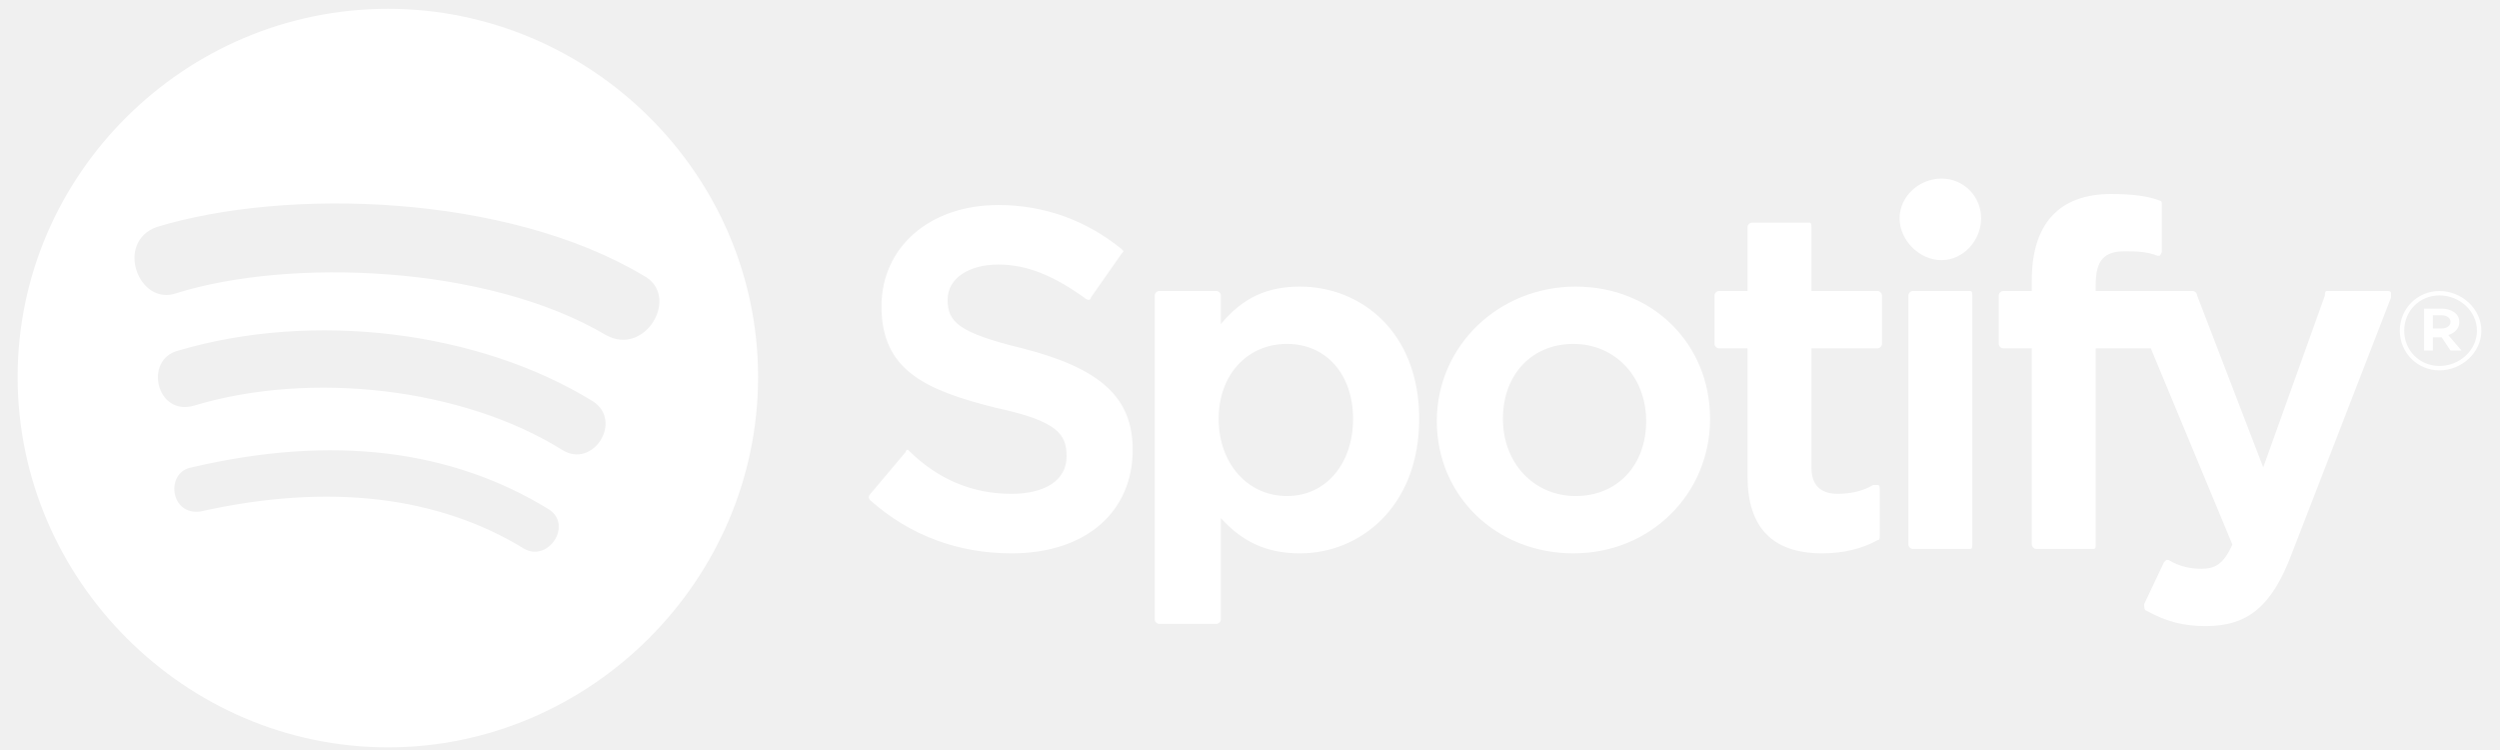
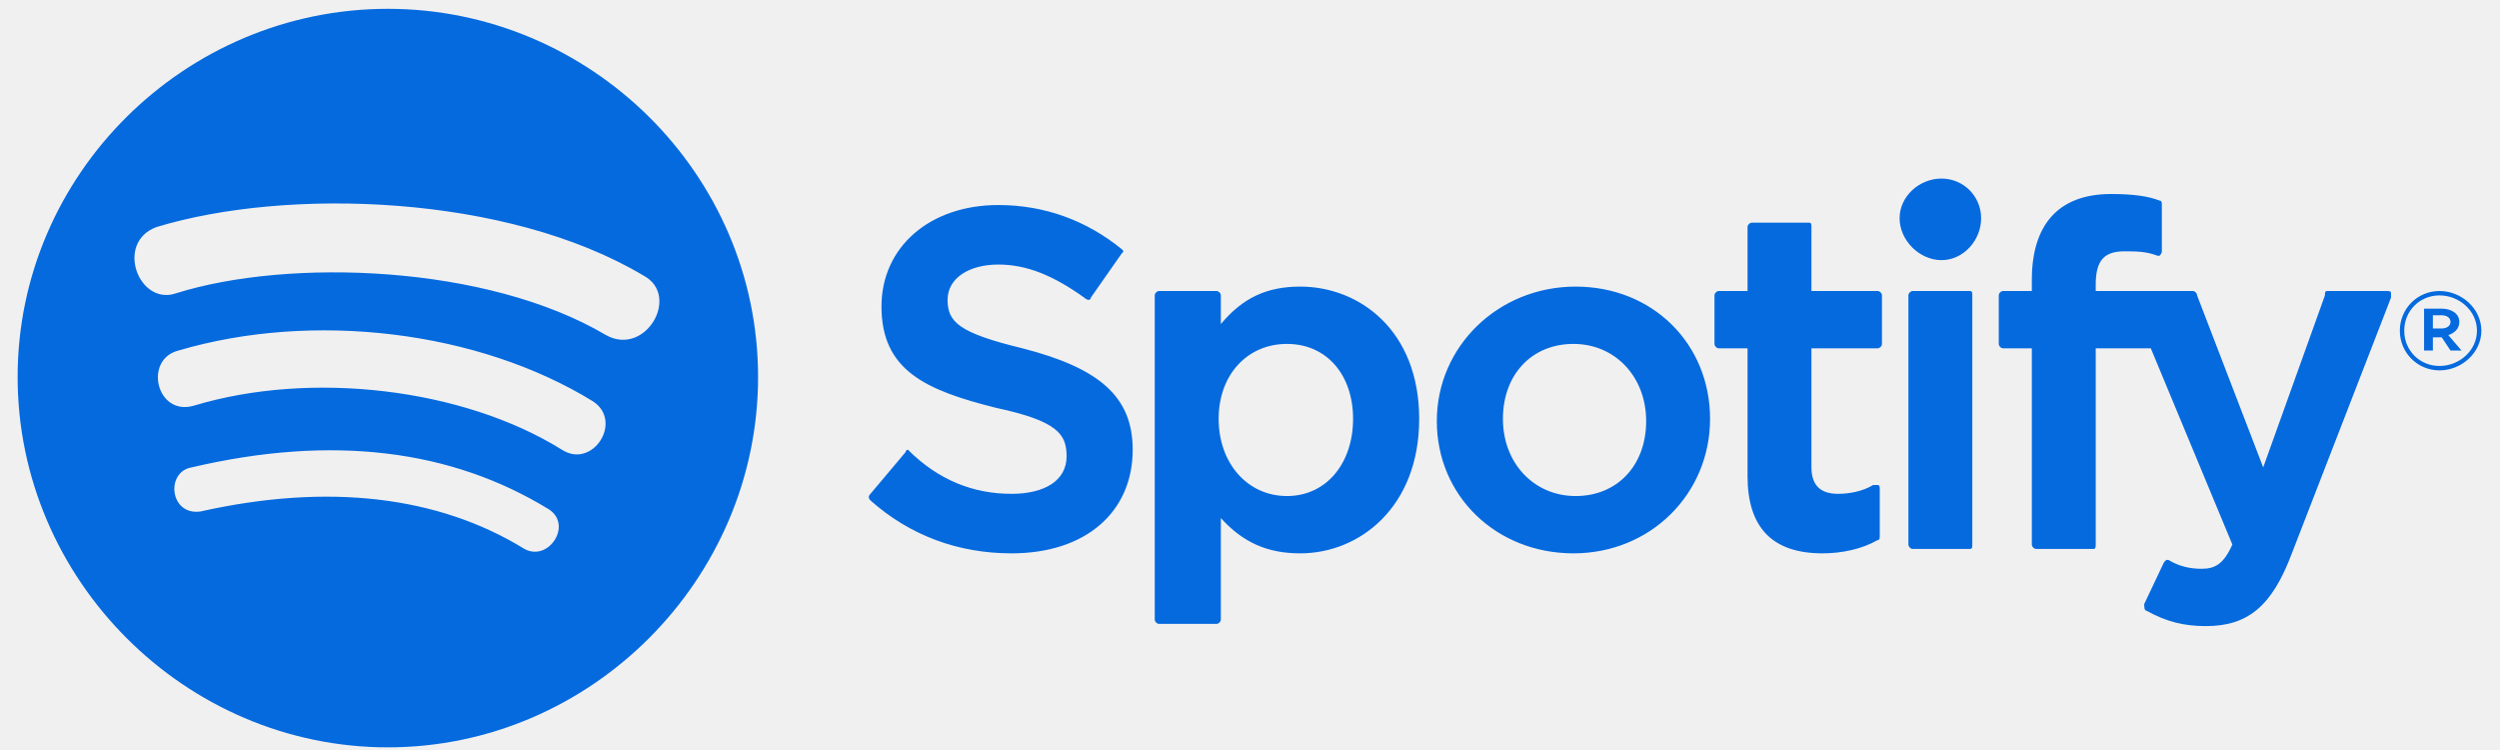
<svg xmlns="http://www.w3.org/2000/svg" viewBox="0 0 1134 340" class="spotify-logo--text">
-   <path fill="#ffffff" d="M8 171c0 92 76 168 168 168s168-76 168-168S268 4 176 4 8 79 8 171zm230 78c-39-24-89-30-147-17-14 2-16-18-4-20 64-15 118-8 162 19 11 7 0 24-11 18zm17-45c-45-28-114-36-167-20-17 5-23-21-7-25 61-18 136-9 188 23 14 9 0 31-14 22zM80 133c-17 6-28-23-9-30 59-18 159-15 221 22 17 9 1 37-17 27-54-32-144-35-195-19zm379 91c-17 0-33-6-47-20-1 0-1 1-1 1l-16 19c-1 1-1 2 0 3 18 16 40 24 64 24 34 0 55-19 55-47 0-24-15-37-50-46-29-7-34-12-34-22s10-16 23-16 25 5 39 15c0 0 1 1 2 1s1-1 1-1l14-20c1-1 1-1 0-2-16-13-35-20-56-20-31 0-53 19-53 46 0 29 20 38 52 46 28 6 32 12 32 22 0 11-10 17-25 17zm95-77v-13c0-1-1-2-2-2h-26c-1 0-2 1-2 2v147c0 1 1 2 2 2h26c1 0 2-1 2-2v-46c10 11 21 16 36 16 27 0 54-21 54-61s-27-60-54-60c-15 0-26 5-36 17zm30 78c-18 0-31-15-31-35s13-34 31-34 30 14 30 34-12 35-30 35zm68-34c0 34 27 60 62 60s62-27 62-61-26-60-61-60-63 27-63 61zm30-1c0-20 13-34 32-34s33 15 33 35-13 34-32 34-33-15-33-35zm140-58v-29c0-1 0-2-1-2h-26c-1 0-2 1-2 2v29h-13c-1 0-2 1-2 2v22c0 1 1 2 2 2h13v58c0 23 11 35 34 35 9 0 18-2 25-6 1 0 1-1 1-2v-21c0-1 0-2-1-2h-2c-5 3-11 4-16 4-8 0-12-4-12-12v-54h30c1 0 2-1 2-2v-22c0-1-1-2-2-2h-30zm129-3c0-11 4-15 13-15 5 0 10 0 15 2h1s1-1 1-2V93c0-1 0-2-1-2-5-2-12-3-22-3-24 0-36 14-36 39v5h-13c-1 0-2 1-2 2v22c0 1 1 2 2 2h13v89c0 1 1 2 2 2h26c1 0 1-1 1-2v-89h25l37 89c-4 9-8 11-14 11-5 0-10-1-15-4h-1l-1 1-9 19c0 1 0 3 1 3 9 5 17 7 27 7 19 0 30-9 39-33l45-116v-2c0-1-1-1-2-1h-27c-1 0-1 1-1 2l-28 78-30-78c0-1-1-2-2-2h-44v-3zm-83 3c-1 0-2 1-2 2v113c0 1 1 2 2 2h26c1 0 1-1 1-2V134c0-1 0-2-1-2h-26zm-6-33c0 10 9 19 19 19s18-9 18-19-8-18-18-18-19 8-19 18zm245 69c10 0 19-8 19-18s-9-18-19-18-18 8-18 18 8 18 18 18zm0-34c9 0 17 7 17 16s-8 16-17 16-16-7-16-16 7-16 16-16zm4 18c3-1 5-3 5-6 0-4-4-6-8-6h-8v19h4v-6h4l4 6h5zm-3-9c2 0 4 1 4 3s-2 3-4 3h-4v-6h4z" />
+   <path fill="#066adf" d="M8 171c0 92 76 168 168 168s168-76 168-168S268 4 176 4 8 79 8 171zm230 78c-39-24-89-30-147-17-14 2-16-18-4-20 64-15 118-8 162 19 11 7 0 24-11 18zm17-45c-45-28-114-36-167-20-17 5-23-21-7-25 61-18 136-9 188 23 14 9 0 31-14 22zM80 133c-17 6-28-23-9-30 59-18 159-15 221 22 17 9 1 37-17 27-54-32-144-35-195-19zm379 91c-17 0-33-6-47-20-1 0-1 1-1 1l-16 19c-1 1-1 2 0 3 18 16 40 24 64 24 34 0 55-19 55-47 0-24-15-37-50-46-29-7-34-12-34-22s10-16 23-16 25 5 39 15c0 0 1 1 2 1s1-1 1-1l14-20c1-1 1-1 0-2-16-13-35-20-56-20-31 0-53 19-53 46 0 29 20 38 52 46 28 6 32 12 32 22 0 11-10 17-25 17zm95-77v-13c0-1-1-2-2-2h-26c-1 0-2 1-2 2v147c0 1 1 2 2 2h26c1 0 2-1 2-2v-46c10 11 21 16 36 16 27 0 54-21 54-61s-27-60-54-60c-15 0-26 5-36 17zm30 78c-18 0-31-15-31-35s13-34 31-34 30 14 30 34-12 35-30 35zm68-34c0 34 27 60 62 60s62-27 62-61-26-60-61-60-63 27-63 61zm30-1c0-20 13-34 32-34s33 15 33 35-13 34-32 34-33-15-33-35zm140-58v-29c0-1 0-2-1-2h-26c-1 0-2 1-2 2v29h-13c-1 0-2 1-2 2v22c0 1 1 2 2 2h13v58c0 23 11 35 34 35 9 0 18-2 25-6 1 0 1-1 1-2v-21c0-1 0-2-1-2h-2c-5 3-11 4-16 4-8 0-12-4-12-12v-54h30c1 0 2-1 2-2v-22c0-1-1-2-2-2h-30zm129-3c0-11 4-15 13-15 5 0 10 0 15 2h1s1-1 1-2V93c0-1 0-2-1-2-5-2-12-3-22-3-24 0-36 14-36 39v5h-13c-1 0-2 1-2 2v22c0 1 1 2 2 2h13v89c0 1 1 2 2 2h26c1 0 1-1 1-2v-89h25l37 89c-4 9-8 11-14 11-5 0-10-1-15-4h-1l-1 1-9 19c0 1 0 3 1 3 9 5 17 7 27 7 19 0 30-9 39-33l45-116v-2c0-1-1-1-2-1h-27c-1 0-1 1-1 2l-28 78-30-78c0-1-1-2-2-2h-44v-3zm-83 3c-1 0-2 1-2 2v113c0 1 1 2 2 2h26c1 0 1-1 1-2V134c0-1 0-2-1-2h-26zm-6-33c0 10 9 19 19 19s18-9 18-19-8-18-18-18-19 8-19 18zm245 69c10 0 19-8 19-18s-9-18-19-18-18 8-18 18 8 18 18 18zm0-34c9 0 17 7 17 16s-8 16-17 16-16-7-16-16 7-16 16-16zm4 18c3-1 5-3 5-6 0-4-4-6-8-6h-8v19h4v-6h4l4 6h5zm-3-9c2 0 4 1 4 3s-2 3-4 3h-4v-6h4z" />
</svg>
